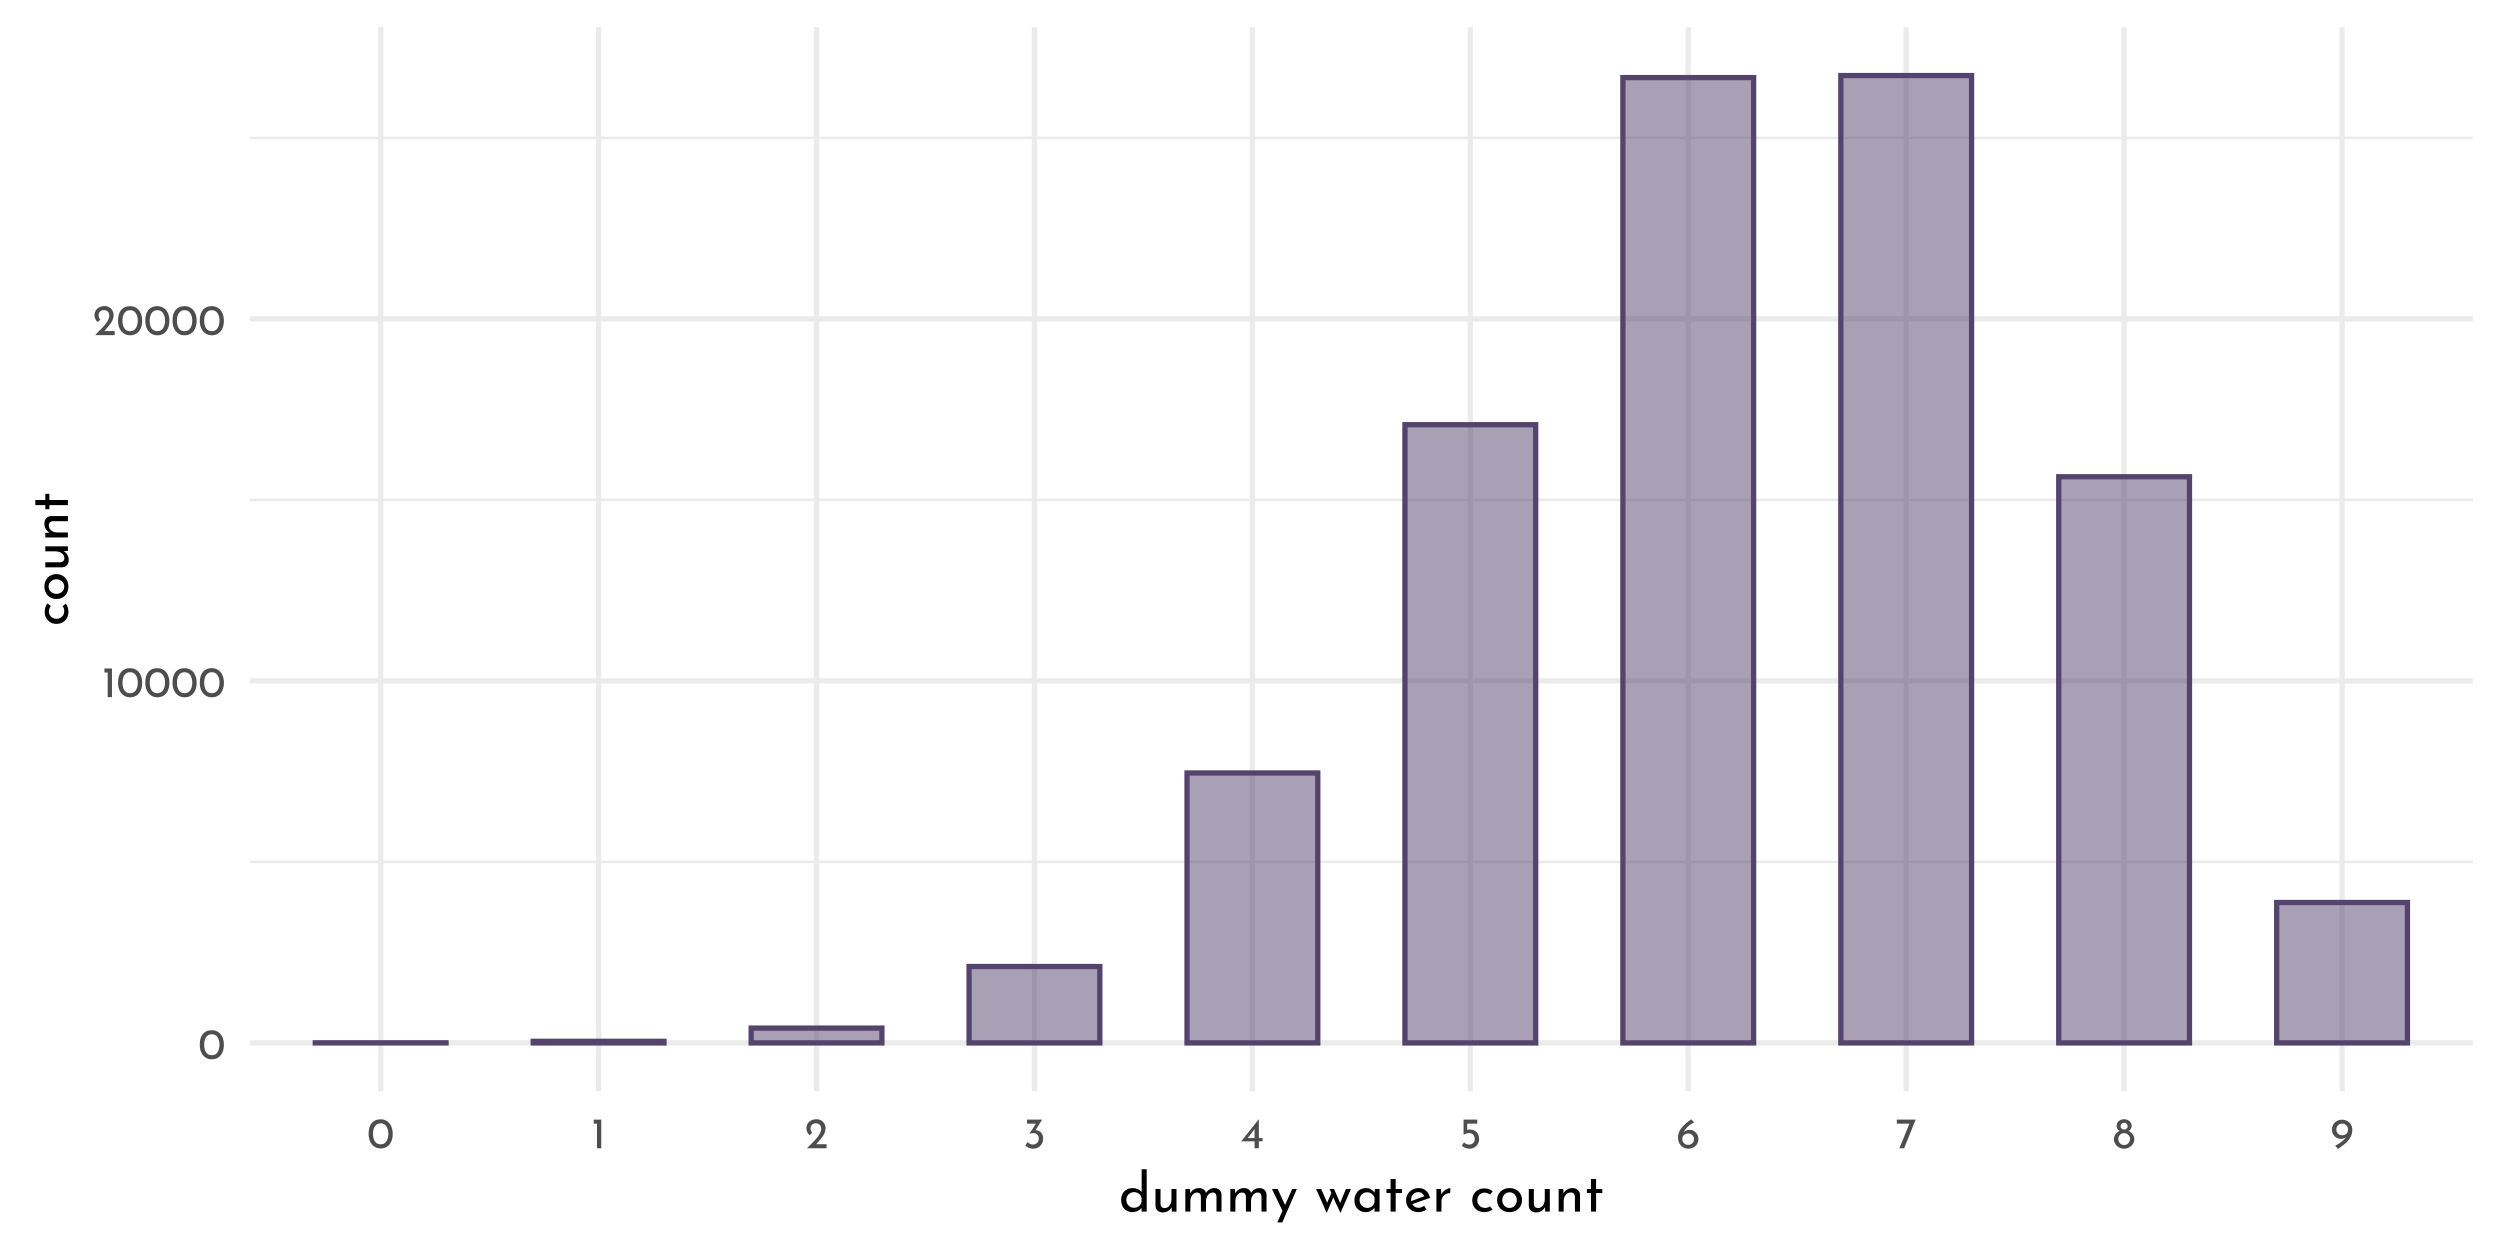
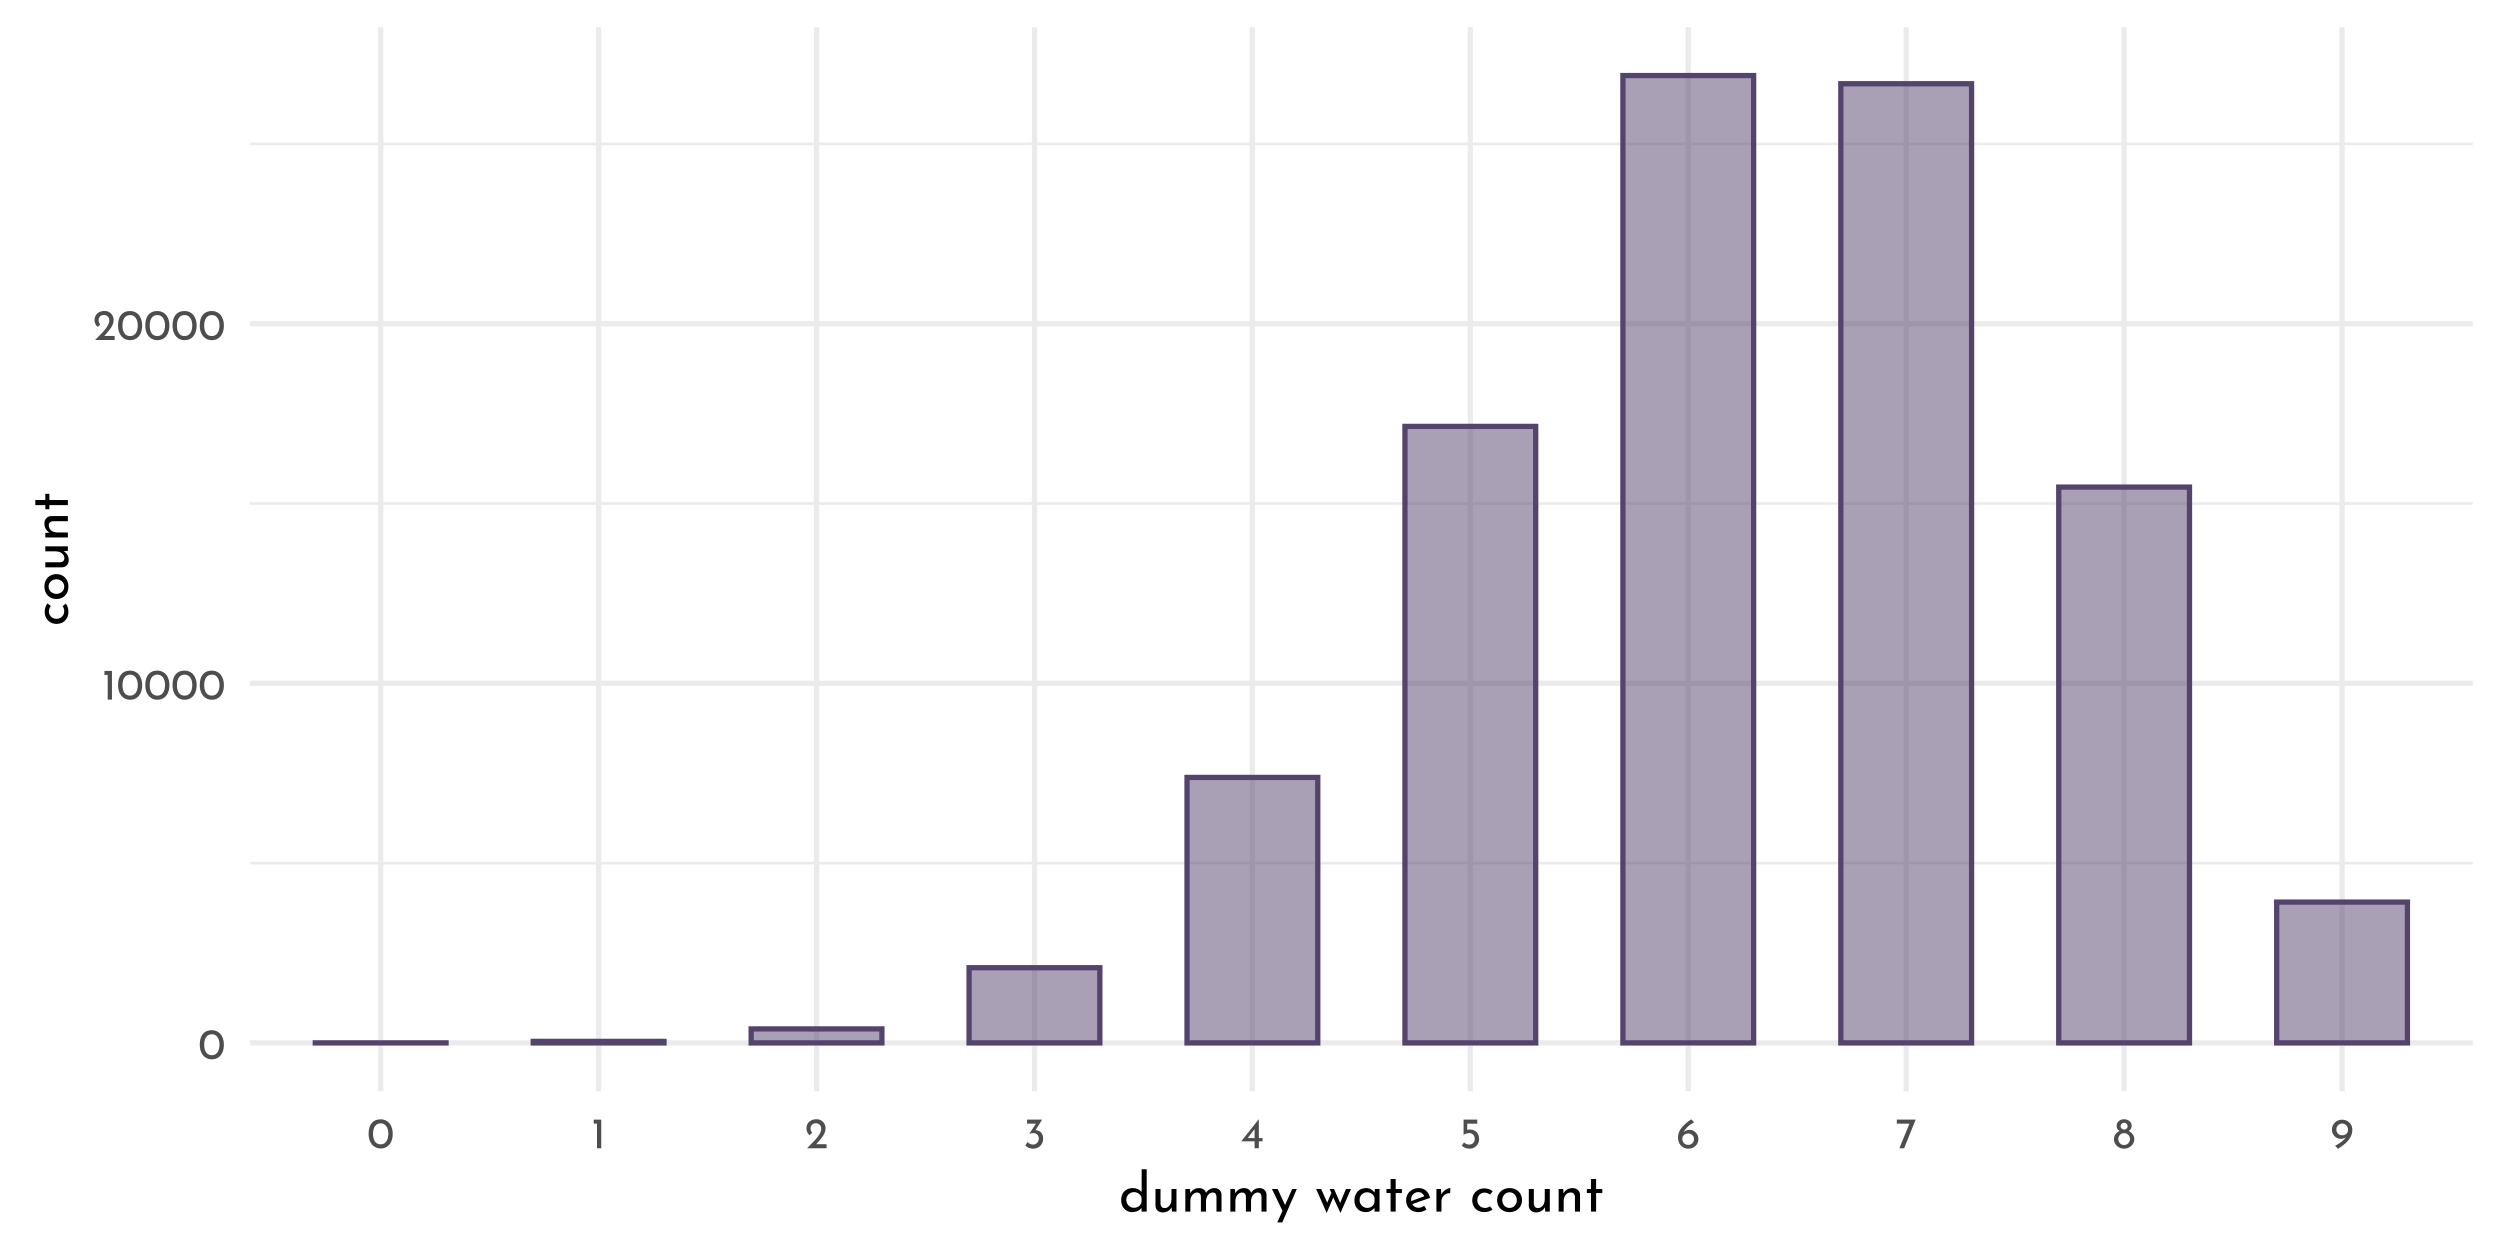
<svg xmlns="http://www.w3.org/2000/svg" xmlns:xlink="http://www.w3.org/1999/xlink" width="504pt" height="252pt" viewBox="0 0 504 252" version="1.1">
  <defs>
    <g>
      <symbol overflow="visible" id="glyph0-0">
        <path style="stroke:none;" d="" />
      </symbol>
      <symbol overflow="visible" id="glyph0-1">
        <path style="stroke:none;" d="M 2.75 0.031 C 2.27 0.031 1.848 -0.086 1.484 -0.328 C 1.117 -0.566 0.832 -0.906 0.625 -1.344 C 0.414 -1.789 0.312 -2.316 0.312 -2.922 C 0.312 -3.879 0.523 -4.609 0.953 -5.109 C 1.391 -5.609 1.988 -5.852 2.75 -5.844 C 3.219 -5.844 3.633 -5.723 4 -5.484 C 4.375 -5.254 4.66 -4.914 4.859 -4.469 C 5.066 -4.031 5.172 -3.516 5.172 -2.922 C 5.172 -2.305 5.066 -1.773 4.859 -1.328 C 4.66 -0.891 4.375 -0.551 4 -0.312 C 3.633 -0.082 3.219 0.031 2.75 0.031 Z M 2.734 -0.797 C 3.234 -0.797 3.613 -0.988 3.875 -1.375 C 4.145 -1.758 4.285 -2.281 4.297 -2.938 C 4.285 -3.57 4.145 -4.078 3.875 -4.453 C 3.613 -4.836 3.234 -5.031 2.734 -5.031 C 2.242 -5.031 1.863 -4.836 1.594 -4.453 C 1.332 -4.078 1.203 -3.566 1.203 -2.922 C 1.203 -2.266 1.332 -1.742 1.594 -1.359 C 1.863 -0.984 2.242 -0.797 2.734 -0.797 Z M 2.734 -0.797 " />
      </symbol>
      <symbol overflow="visible" id="glyph0-2">
        <path style="stroke:none;" d="M 1.984 -5.781 L 1.984 0 L 1.125 0 L 1.125 -4.969 L 0.469 -4.969 L 0.469 -5.781 Z M 1.984 -5.781 " />
      </symbol>
      <symbol overflow="visible" id="glyph0-3">
        <path style="stroke:none;" d="M 4.422 -0.828 L 4.422 0 L 0.469 0 L 0.766 -0.297 C 1.359 -0.891 1.82 -1.367 2.156 -1.734 C 2.5 -2.109 2.781 -2.484 3 -2.859 C 3.227 -3.242 3.344 -3.602 3.344 -3.938 C 3.344 -4.301 3.234 -4.578 3.016 -4.766 C 2.805 -4.953 2.551 -5.047 2.25 -5.047 C 2.008 -5.047 1.805 -4.992 1.641 -4.891 C 1.484 -4.785 1.367 -4.656 1.297 -4.5 C 1.223 -4.352 1.188 -4.207 1.188 -4.062 C 1.188 -3.688 1.301 -3.375 1.531 -3.125 L 1.016 -2.656 C 0.816 -2.77 0.656 -2.969 0.531 -3.25 C 0.414 -3.531 0.359 -3.789 0.359 -4.031 C 0.359 -4.352 0.438 -4.656 0.594 -4.938 C 0.758 -5.219 0.992 -5.441 1.297 -5.609 C 1.609 -5.773 1.973 -5.859 2.391 -5.859 C 2.742 -5.859 3.062 -5.773 3.344 -5.609 C 3.625 -5.441 3.836 -5.219 3.984 -4.938 C 4.141 -4.656 4.219 -4.348 4.219 -4.016 C 4.219 -3.68 4.141 -3.344 3.984 -3 C 3.828 -2.664 3.629 -2.352 3.391 -2.062 C 3.16 -1.77 2.852 -1.406 2.469 -0.969 L 2.344 -0.828 Z M 4.422 -0.828 " />
      </symbol>
      <symbol overflow="visible" id="glyph0-4">
        <path style="stroke:none;" d="M 2.516 -3.656 C 2.961 -3.633 3.328 -3.484 3.609 -3.203 C 3.898 -2.922 4.047 -2.492 4.047 -1.922 C 4.047 -1.523 3.953 -1.176 3.766 -0.875 C 3.586 -0.57 3.344 -0.336 3.031 -0.172 C 2.719 -0.004 2.375 0.078 2 0.078 C 1.719 0.078 1.438 0.02 1.156 -0.094 C 0.875 -0.219 0.645 -0.375 0.469 -0.562 L 0.906 -1.266 C 1.02 -1.129 1.176 -1.008 1.375 -0.906 C 1.57 -0.801 1.773 -0.75 1.984 -0.75 C 2.316 -0.75 2.598 -0.859 2.828 -1.078 C 3.055 -1.305 3.172 -1.609 3.172 -1.984 C 3.172 -2.305 3.07 -2.566 2.875 -2.766 C 2.676 -2.961 2.406 -3.062 2.062 -3.062 C 1.812 -3.062 1.562 -3.016 1.312 -2.922 L 1.297 -2.969 L 2.594 -4.969 L 0.812 -4.969 L 0.812 -5.781 L 3.844 -5.781 Z M 2.516 -3.656 " />
      </symbol>
      <symbol overflow="visible" id="glyph0-5">
        <path style="stroke:none;" d="M 4.406 -2.062 L 4.406 -1.406 L 3.656 -1.406 L 3.656 0 L 2.797 0 L 2.797 -1.406 L 0.109 -1.406 L 3.641 -5.859 L 3.656 -5.859 L 3.656 -2.062 Z M 2.797 -2.062 L 2.797 -3.859 L 1.406 -2.062 Z M 2.797 -2.062 " />
      </symbol>
      <symbol overflow="visible" id="glyph0-6">
        <path style="stroke:none;" d="M 2.266 -3.781 C 2.641 -3.781 2.961 -3.691 3.234 -3.516 C 3.516 -3.348 3.723 -3.125 3.859 -2.844 C 4.004 -2.562 4.078 -2.242 4.078 -1.891 C 4.078 -1.523 3.992 -1.191 3.828 -0.891 C 3.66 -0.598 3.43 -0.363 3.141 -0.188 C 2.848 -0.008 2.52 0.078 2.156 0.078 C 1.852 0.078 1.555 0.02 1.266 -0.094 C 0.984 -0.207 0.754 -0.352 0.578 -0.531 L 1.031 -1.203 C 1.145 -1.066 1.297 -0.957 1.484 -0.875 C 1.68 -0.789 1.879 -0.75 2.078 -0.75 C 2.398 -0.75 2.664 -0.852 2.875 -1.062 C 3.082 -1.27 3.188 -1.535 3.188 -1.859 C 3.188 -2.223 3.086 -2.516 2.891 -2.734 C 2.703 -2.953 2.426 -3.062 2.062 -3.062 C 1.863 -3.062 1.676 -3.031 1.5 -2.969 C 1.32 -2.914 1.133 -2.836 0.938 -2.734 L 0.938 -5.781 L 3.703 -5.781 L 3.703 -4.969 L 1.672 -4.969 L 1.672 -3.719 C 1.859 -3.758 2.055 -3.781 2.266 -3.781 Z M 2.266 -3.781 " />
      </symbol>
      <symbol overflow="visible" id="glyph0-7">
        <path style="stroke:none;" d="M 2.688 -3.719 C 2.988 -3.719 3.27 -3.633 3.531 -3.469 C 3.801 -3.312 4.02 -3.094 4.188 -2.812 C 4.352 -2.531 4.438 -2.211 4.438 -1.859 C 4.438 -1.484 4.344 -1.145 4.156 -0.844 C 3.969 -0.551 3.719 -0.32 3.406 -0.156 C 3.094 0 2.758 0.078 2.406 0.078 C 2.02 0.078 1.664 -0.016 1.344 -0.203 C 1.031 -0.398 0.781 -0.672 0.594 -1.016 C 0.414 -1.359 0.328 -1.758 0.328 -2.219 C 0.328 -2.914 0.578 -3.566 1.078 -4.172 C 1.578 -4.773 2.219 -5.332 3 -5.844 L 3.578 -5.219 C 3.047 -4.957 2.602 -4.656 2.25 -4.312 C 1.906 -3.969 1.648 -3.613 1.484 -3.25 C 1.785 -3.562 2.188 -3.719 2.688 -3.719 Z M 2.375 -0.688 C 2.707 -0.688 2.984 -0.797 3.203 -1.016 C 3.43 -1.234 3.547 -1.516 3.547 -1.859 C 3.547 -2.191 3.43 -2.461 3.203 -2.672 C 2.984 -2.879 2.707 -2.984 2.375 -2.984 C 2.164 -2.984 1.969 -2.938 1.781 -2.844 C 1.602 -2.758 1.461 -2.641 1.359 -2.484 C 1.254 -2.328 1.203 -2.16 1.203 -1.984 L 1.203 -1.828 C 1.203 -1.617 1.254 -1.426 1.359 -1.25 C 1.461 -1.082 1.602 -0.945 1.781 -0.844 C 1.969 -0.738 2.164 -0.688 2.375 -0.688 Z M 2.375 -0.688 " />
      </symbol>
      <symbol overflow="visible" id="glyph0-8">
        <path style="stroke:none;" d="M 4.062 -5.781 L 1.734 0 L 0.781 0 L 2.812 -4.969 L 0.266 -4.969 L 0.266 -5.781 Z M 4.062 -5.781 " />
      </symbol>
      <symbol overflow="visible" id="glyph0-9">
        <path style="stroke:none;" d="M 0.25 -1.828 C 0.25 -2.234 0.359 -2.578 0.578 -2.859 C 0.805 -3.148 1.07 -3.359 1.375 -3.484 C 1.188 -3.609 1.039 -3.754 0.938 -3.922 C 0.832 -4.086 0.781 -4.289 0.781 -4.531 C 0.781 -4.781 0.844 -5.004 0.969 -5.203 C 1.102 -5.41 1.285 -5.57 1.516 -5.688 C 1.742 -5.801 2.004 -5.859 2.297 -5.859 C 2.578 -5.859 2.832 -5.801 3.062 -5.688 C 3.301 -5.57 3.488 -5.414 3.625 -5.219 C 3.758 -5.02 3.828 -4.801 3.828 -4.562 C 3.828 -4.312 3.773 -4.102 3.672 -3.938 C 3.566 -3.77 3.41 -3.617 3.203 -3.484 C 3.523 -3.348 3.797 -3.133 4.016 -2.844 C 4.242 -2.562 4.359 -2.223 4.359 -1.828 C 4.359 -1.492 4.266 -1.18 4.078 -0.891 C 3.898 -0.598 3.648 -0.363 3.328 -0.188 C 3.016 -0.008 2.664 0.078 2.281 0.078 C 1.906 0.078 1.562 -0.008 1.25 -0.188 C 0.938 -0.363 0.691 -0.598 0.516 -0.891 C 0.336 -1.18 0.25 -1.492 0.25 -1.828 Z M 1.594 -4.438 C 1.594 -4.25 1.664 -4.094 1.812 -3.969 C 1.957 -3.844 2.125 -3.781 2.312 -3.781 C 2.5 -3.781 2.66 -3.844 2.797 -3.969 C 2.941 -4.094 3.016 -4.25 3.016 -4.438 C 3.016 -4.633 2.945 -4.801 2.812 -4.938 C 2.676 -5.07 2.508 -5.141 2.312 -5.141 C 2.113 -5.141 1.941 -5.07 1.797 -4.938 C 1.66 -4.801 1.594 -4.633 1.594 -4.438 Z M 1.125 -1.859 C 1.125 -1.648 1.176 -1.453 1.281 -1.266 C 1.383 -1.078 1.523 -0.926 1.703 -0.812 C 1.879 -0.707 2.07 -0.656 2.281 -0.656 C 2.5 -0.656 2.703 -0.707 2.891 -0.812 C 3.078 -0.926 3.223 -1.078 3.328 -1.266 C 3.441 -1.453 3.5 -1.648 3.5 -1.859 C 3.5 -2.078 3.445 -2.273 3.344 -2.453 C 3.238 -2.641 3.094 -2.785 2.906 -2.891 C 2.719 -3.004 2.52 -3.062 2.312 -3.062 C 2.094 -3.062 1.891 -3.008 1.703 -2.906 C 1.523 -2.801 1.383 -2.656 1.281 -2.469 C 1.176 -2.281 1.125 -2.078 1.125 -1.859 Z M 1.125 -1.859 " />
      </symbol>
      <symbol overflow="visible" id="glyph0-10">
        <path style="stroke:none;" d="M 2.359 -5.766 C 2.742 -5.766 3.094 -5.676 3.406 -5.5 C 3.727 -5.332 3.977 -5.094 4.156 -4.781 C 4.344 -4.469 4.438 -4.117 4.438 -3.734 C 4.438 -3.16 4.297 -2.641 4.016 -2.172 C 3.742 -1.711 3.41 -1.312 3.016 -0.969 C 2.617 -0.625 2.129 -0.266 1.547 0.109 L 0.969 -0.516 C 1.477 -0.773 1.922 -1.051 2.297 -1.344 C 2.68 -1.645 2.969 -1.941 3.156 -2.234 C 2.883 -2.016 2.523 -1.906 2.078 -1.906 C 1.773 -1.906 1.488 -1.984 1.219 -2.141 C 0.957 -2.305 0.742 -2.523 0.578 -2.797 C 0.41 -3.078 0.328 -3.391 0.328 -3.734 C 0.328 -4.141 0.422 -4.492 0.609 -4.797 C 0.797 -5.109 1.047 -5.348 1.359 -5.516 C 1.672 -5.68 2.004 -5.766 2.359 -5.766 Z M 1.219 -3.797 C 1.219 -3.441 1.328 -3.156 1.547 -2.938 C 1.773 -2.727 2.055 -2.625 2.391 -2.625 C 2.734 -2.625 3.016 -2.723 3.234 -2.922 C 3.453 -3.129 3.562 -3.383 3.562 -3.688 L 3.562 -3.859 C 3.551 -4.172 3.43 -4.438 3.203 -4.656 C 2.984 -4.875 2.711 -4.984 2.391 -4.984 C 2.055 -4.984 1.773 -4.867 1.547 -4.641 C 1.328 -4.422 1.219 -4.141 1.219 -3.797 Z M 1.219 -3.797 " />
      </symbol>
      <symbol overflow="visible" id="glyph1-0">
        <path style="stroke:none;" d="" />
      </symbol>
      <symbol overflow="visible" id="glyph1-1">
        <path style="stroke:none;" d="M 5.641 -8.531 L 5.641 0 L 4.609 0 L 4.609 -0.719 C 4.391 -0.457 4.117 -0.254 3.797 -0.109 C 3.484 0.035 3.133 0.109 2.75 0.109 C 2.32 0.109 1.938 0.008 1.594 -0.188 C 1.25 -0.395 0.977 -0.68 0.781 -1.047 C 0.594 -1.422 0.5 -1.852 0.5 -2.344 C 0.5 -2.832 0.598 -3.258 0.797 -3.625 C 1.004 -3.988 1.285 -4.266 1.641 -4.453 C 2.004 -4.641 2.414 -4.734 2.875 -4.734 C 3.219 -4.734 3.547 -4.66 3.859 -4.516 C 4.18 -4.379 4.438 -4.188 4.625 -3.938 L 4.625 -8.531 Z M 3.062 -0.766 C 3.457 -0.766 3.789 -0.867 4.062 -1.078 C 4.344 -1.297 4.523 -1.586 4.609 -1.953 L 4.609 -2.812 C 4.523 -3.133 4.336 -3.398 4.047 -3.609 C 3.766 -3.816 3.438 -3.922 3.062 -3.922 C 2.789 -3.922 2.535 -3.852 2.297 -3.719 C 2.066 -3.582 1.879 -3.395 1.734 -3.156 C 1.598 -2.926 1.531 -2.66 1.531 -2.359 C 1.531 -2.055 1.598 -1.785 1.734 -1.547 C 1.879 -1.305 2.066 -1.113 2.297 -0.969 C 2.535 -0.832 2.789 -0.766 3.062 -0.766 Z M 3.062 -0.766 " />
      </symbol>
      <symbol overflow="visible" id="glyph1-2">
        <path style="stroke:none;" d="M 5.125 -4.547 L 5.125 0 L 4.203 0 L 4.141 -0.875 C 3.984 -0.562 3.742 -0.305 3.422 -0.109 C 3.098 0.078 2.738 0.172 2.344 0.172 C 1.926 0.172 1.582 0.047 1.312 -0.203 C 1.039 -0.453 0.898 -0.781 0.891 -1.188 L 0.891 -4.547 L 1.906 -4.547 L 1.906 -1.547 C 1.926 -1.297 2.004 -1.094 2.141 -0.938 C 2.273 -0.789 2.477 -0.711 2.75 -0.703 C 3 -0.703 3.223 -0.773 3.422 -0.922 C 3.629 -1.078 3.797 -1.285 3.922 -1.547 C 4.047 -1.816 4.109 -2.113 4.109 -2.438 L 4.109 -4.547 Z M 5.125 -4.547 " />
      </symbol>
      <symbol overflow="visible" id="glyph1-3">
        <path style="stroke:none;" d="M 6.734 -4.734 C 7.172 -4.734 7.52 -4.609 7.781 -4.359 C 8.039 -4.117 8.176 -3.789 8.188 -3.375 L 8.188 0 L 7.172 0 L 7.172 -3 C 7.148 -3.539 6.91 -3.82 6.453 -3.844 C 6.18 -3.844 5.941 -3.766 5.734 -3.609 C 5.523 -3.453 5.363 -3.242 5.25 -2.984 C 5.133 -2.734 5.07 -2.461 5.062 -2.172 L 5.062 0 L 4.031 0 L 4.031 -3 C 4.008 -3.539 3.758 -3.82 3.281 -3.844 C 3.02 -3.844 2.785 -3.766 2.578 -3.609 C 2.367 -3.453 2.203 -3.242 2.078 -2.984 C 1.961 -2.723 1.906 -2.445 1.906 -2.156 L 1.906 0 L 0.891 0 L 0.891 -4.547 L 1.812 -4.547 L 1.891 -3.703 C 2.066 -4.023 2.305 -4.273 2.609 -4.453 C 2.91 -4.641 3.258 -4.734 3.656 -4.734 C 4.02 -4.734 4.328 -4.645 4.578 -4.469 C 4.828 -4.301 4.988 -4.066 5.062 -3.766 C 5.25 -4.066 5.488 -4.301 5.781 -4.469 C 6.07 -4.645 6.391 -4.734 6.734 -4.734 Z M 6.734 -4.734 " />
      </symbol>
      <symbol overflow="visible" id="glyph1-4">
        <path style="stroke:none;" d="M 5.219 -4.547 L 2.281 2.188 L 1.281 2.188 L 2.328 -0.156 L 0.203 -4.547 L 1.359 -4.547 L 2.844 -1.312 L 4.281 -4.547 Z M 5.219 -4.547 " />
      </symbol>
      <symbol overflow="visible" id="glyph1-5">
        <path style="stroke:none;" d="" />
      </symbol>
      <symbol overflow="visible" id="glyph1-6">
        <path style="stroke:none;" d="M 7.219 -4.547 L 5.109 0.281 L 3.656 -2.844 L 2.328 0.281 L 0.203 -4.547 L 1.219 -4.547 L 2.438 -1.797 L 3.281 -3.766 L 2.922 -4.547 L 3.812 -4.547 L 5.047 -1.734 L 6.203 -4.547 Z M 7.219 -4.547 " />
      </symbol>
      <symbol overflow="visible" id="glyph1-7">
        <path style="stroke:none;" d="M 5.562 -4.547 L 5.562 0 L 4.547 0 L 4.547 -0.75 C 4.379 -0.531 4.141 -0.332 3.828 -0.156 C 3.523 0.02 3.18 0.109 2.797 0.109 C 2.359 0.109 1.961 0.016 1.609 -0.172 C 1.266 -0.359 0.992 -0.629 0.797 -0.984 C 0.598 -1.348 0.5 -1.781 0.5 -2.281 C 0.5 -2.781 0.602 -3.211 0.812 -3.578 C 1.02 -3.953 1.301 -4.238 1.656 -4.438 C 2.008 -4.633 2.406 -4.734 2.844 -4.734 C 3.227 -4.734 3.562 -4.648 3.844 -4.484 C 4.133 -4.316 4.367 -4.098 4.547 -3.828 L 4.625 -4.547 Z M 3.062 -0.734 C 3.438 -0.734 3.758 -0.836 4.031 -1.047 C 4.301 -1.254 4.473 -1.539 4.547 -1.906 L 4.547 -2.812 C 4.453 -3.125 4.266 -3.379 3.984 -3.578 C 3.711 -3.785 3.395 -3.891 3.031 -3.891 C 2.758 -3.891 2.508 -3.82 2.281 -3.688 C 2.051 -3.562 1.867 -3.379 1.734 -3.141 C 1.598 -2.898 1.531 -2.629 1.531 -2.328 C 1.531 -2.035 1.598 -1.77 1.734 -1.531 C 1.879 -1.289 2.066 -1.098 2.297 -0.953 C 2.535 -0.805 2.789 -0.734 3.062 -0.734 Z M 3.062 -0.734 " />
      </symbol>
      <symbol overflow="visible" id="glyph1-8">
        <path style="stroke:none;" d="M 2.359 -6.562 L 2.359 -4.547 L 3.609 -4.547 L 3.609 -3.734 L 2.359 -3.734 L 2.359 0 L 1.328 0 L 1.328 -3.734 L 0.5 -3.734 L 0.5 -4.547 L 1.328 -4.547 L 1.328 -6.562 Z M 2.359 -6.562 " />
      </symbol>
      <symbol overflow="visible" id="glyph1-9">
        <path style="stroke:none;" d="M 3.031 -0.766 C 3.406 -0.766 3.773 -0.898 4.141 -1.172 L 4.609 -0.406 C 4.367 -0.25 4.109 -0.125 3.828 -0.031 C 3.547 0.062 3.27 0.109 3 0.109 C 2.5 0.109 2.055 0.004 1.672 -0.203 C 1.297 -0.41 1.004 -0.695 0.797 -1.062 C 0.598 -1.426 0.5 -1.844 0.5 -2.312 C 0.5 -2.758 0.609 -3.164 0.828 -3.531 C 1.055 -3.906 1.363 -4.195 1.75 -4.406 C 2.133 -4.625 2.562 -4.734 3.031 -4.734 C 3.625 -4.734 4.117 -4.562 4.516 -4.219 C 4.91 -3.875 5.18 -3.391 5.328 -2.766 L 1.734 -1.5 C 1.859 -1.27 2.031 -1.086 2.25 -0.953 C 2.477 -0.828 2.738 -0.766 3.031 -0.766 Z M 2.953 -3.922 C 2.535 -3.922 2.188 -3.773 1.906 -3.484 C 1.633 -3.191 1.5 -2.816 1.5 -2.359 C 1.5 -2.254 1.504 -2.172 1.516 -2.109 L 4.172 -3.094 C 4.055 -3.344 3.898 -3.539 3.703 -3.688 C 3.504 -3.844 3.254 -3.922 2.953 -3.922 Z M 2.953 -3.922 " />
      </symbol>
      <symbol overflow="visible" id="glyph1-10">
        <path style="stroke:none;" d="M 1.875 -3.469 C 2 -3.719 2.164 -3.938 2.375 -4.125 C 2.594 -4.32 2.82 -4.473 3.062 -4.578 C 3.312 -4.68 3.523 -4.734 3.703 -4.734 L 3.656 -3.719 C 3.332 -3.727 3.035 -3.66 2.766 -3.516 C 2.492 -3.367 2.281 -3.164 2.125 -2.906 C 1.977 -2.645 1.906 -2.367 1.906 -2.078 L 1.906 0 L 0.891 0 L 0.891 -4.547 L 1.797 -4.547 Z M 1.875 -3.469 " />
      </symbol>
      <symbol overflow="visible" id="glyph1-11">
        <path style="stroke:none;" d="M 4.594 -0.422 C 4.383 -0.254 4.141 -0.125 3.859 -0.031 C 3.578 0.062 3.285 0.109 2.984 0.109 C 2.492 0.109 2.062 0.008 1.688 -0.188 C 1.312 -0.383 1.02 -0.664 0.812 -1.031 C 0.602 -1.395 0.5 -1.812 0.5 -2.281 C 0.5 -2.75 0.609 -3.164 0.828 -3.531 C 1.047 -3.895 1.336 -4.176 1.703 -4.375 C 2.066 -4.57 2.461 -4.672 2.891 -4.672 C 3.586 -4.672 4.164 -4.484 4.625 -4.109 L 4.109 -3.438 C 3.961 -3.539 3.789 -3.629 3.594 -3.703 C 3.406 -3.785 3.203 -3.828 2.984 -3.828 C 2.711 -3.828 2.461 -3.758 2.234 -3.625 C 2.016 -3.488 1.836 -3.301 1.703 -3.062 C 1.578 -2.832 1.516 -2.57 1.516 -2.281 C 1.516 -2 1.582 -1.738 1.719 -1.5 C 1.852 -1.27 2.035 -1.082 2.266 -0.938 C 2.504 -0.801 2.773 -0.734 3.078 -0.734 C 3.453 -0.734 3.781 -0.844 4.062 -1.062 Z M 4.594 -0.422 " />
      </symbol>
      <symbol overflow="visible" id="glyph1-12">
        <path style="stroke:none;" d="M 0.5 -2.328 C 0.5 -2.766 0.602 -3.172 0.812 -3.547 C 1.031 -3.922 1.332 -4.211 1.719 -4.422 C 2.102 -4.629 2.539 -4.734 3.031 -4.734 C 3.508 -4.734 3.938 -4.629 4.312 -4.422 C 4.695 -4.211 4.992 -3.922 5.203 -3.547 C 5.41 -3.18 5.516 -2.773 5.516 -2.328 C 5.516 -1.867 5.41 -1.453 5.203 -1.078 C 4.992 -0.711 4.695 -0.422 4.312 -0.203 C 3.926 0.004 3.488 0.109 3 0.109 C 2.52 0.109 2.086 0.008 1.703 -0.188 C 1.328 -0.395 1.031 -0.68 0.812 -1.047 C 0.602 -1.41 0.5 -1.836 0.5 -2.328 Z M 1.531 -2.312 C 1.531 -2.02 1.594 -1.754 1.719 -1.516 C 1.844 -1.273 2.016 -1.082 2.234 -0.938 C 2.461 -0.801 2.711 -0.734 2.984 -0.734 C 3.41 -0.734 3.766 -0.883 4.047 -1.188 C 4.328 -1.488 4.469 -1.863 4.469 -2.312 C 4.469 -2.758 4.328 -3.133 4.047 -3.438 C 3.766 -3.738 3.41 -3.891 2.984 -3.891 C 2.711 -3.891 2.461 -3.816 2.234 -3.672 C 2.016 -3.535 1.844 -3.344 1.719 -3.094 C 1.594 -2.852 1.531 -2.594 1.531 -2.312 Z M 1.531 -2.312 " />
      </symbol>
      <symbol overflow="visible" id="glyph1-13">
        <path style="stroke:none;" d="M 3.719 -4.734 C 4.145 -4.734 4.492 -4.602 4.766 -4.344 C 5.047 -4.094 5.191 -3.766 5.203 -3.359 L 5.203 0 L 4.172 0 L 4.172 -3.016 C 4.148 -3.273 4.07 -3.477 3.938 -3.625 C 3.801 -3.77 3.594 -3.844 3.312 -3.844 C 2.906 -3.844 2.566 -3.68 2.297 -3.359 C 2.035 -3.035 1.906 -2.629 1.906 -2.141 L 1.906 0 L 0.891 0 L 0.891 -4.547 L 1.812 -4.547 L 1.875 -3.672 C 2.039 -4.004 2.285 -4.266 2.609 -4.453 C 2.93 -4.641 3.301 -4.734 3.719 -4.734 Z M 3.719 -4.734 " />
      </symbol>
      <symbol overflow="visible" id="glyph2-0">
        <path style="stroke:none;" d="" />
      </symbol>
      <symbol overflow="visible" id="glyph2-1">
        <path style="stroke:none;" d="M -0.422 -4.594 C -0.254 -4.383 -0.125 -4.141 -0.031 -3.859 C 0.062 -3.578 0.109 -3.285 0.109 -2.984 C 0.109 -2.492 0.008 -2.062 -0.188 -1.688 C -0.383 -1.312 -0.664 -1.02 -1.031 -0.812 C -1.395 -0.602 -1.812 -0.5 -2.281 -0.5 C -2.75 -0.5 -3.164 -0.609 -3.531 -0.828 C -3.895 -1.047 -4.176 -1.336 -4.375 -1.703 C -4.57 -2.066 -4.672 -2.461 -4.672 -2.891 C -4.672 -3.586 -4.484 -4.164 -4.109 -4.625 L -3.438 -4.109 C -3.539 -3.961 -3.629 -3.789 -3.703 -3.594 C -3.785 -3.406 -3.828 -3.203 -3.828 -2.984 C -3.828 -2.711 -3.758 -2.461 -3.625 -2.234 C -3.488 -2.016 -3.301 -1.836 -3.062 -1.703 C -2.832 -1.578 -2.57 -1.516 -2.281 -1.516 C -2 -1.516 -1.738 -1.582 -1.5 -1.719 C -1.27 -1.852 -1.082 -2.035 -0.938 -2.266 C -0.801 -2.504 -0.734 -2.773 -0.734 -3.078 C -0.734 -3.453 -0.844 -3.781 -1.062 -4.062 Z M -0.422 -4.594 " />
      </symbol>
      <symbol overflow="visible" id="glyph2-2">
        <path style="stroke:none;" d="M -2.328 -0.5 C -2.766 -0.5 -3.172 -0.602 -3.547 -0.812 C -3.922 -1.031 -4.211 -1.332 -4.422 -1.719 C -4.629 -2.102 -4.734 -2.539 -4.734 -3.031 C -4.734 -3.508 -4.629 -3.938 -4.422 -4.312 C -4.211 -4.695 -3.922 -4.992 -3.547 -5.203 C -3.18 -5.41 -2.773 -5.516 -2.328 -5.516 C -1.867 -5.516 -1.453 -5.41 -1.078 -5.203 C -0.711 -4.992 -0.422 -4.695 -0.203 -4.312 C 0.004 -3.926 0.109 -3.488 0.109 -3 C 0.109 -2.52 0.008 -2.086 -0.188 -1.703 C -0.395 -1.328 -0.68 -1.031 -1.047 -0.812 C -1.41 -0.602 -1.836 -0.5 -2.328 -0.5 Z M -2.312 -1.531 C -2.02 -1.531 -1.754 -1.594 -1.516 -1.719 C -1.273 -1.844 -1.082 -2.016 -0.938 -2.234 C -0.801 -2.461 -0.734 -2.711 -0.734 -2.984 C -0.734 -3.41 -0.883 -3.766 -1.188 -4.047 C -1.488 -4.328 -1.863 -4.469 -2.312 -4.469 C -2.758 -4.469 -3.133 -4.328 -3.438 -4.047 C -3.738 -3.766 -3.891 -3.41 -3.891 -2.984 C -3.891 -2.711 -3.816 -2.461 -3.672 -2.234 C -3.535 -2.016 -3.344 -1.844 -3.094 -1.719 C -2.852 -1.594 -2.594 -1.531 -2.312 -1.531 Z M -2.312 -1.531 " />
      </symbol>
      <symbol overflow="visible" id="glyph2-3">
        <path style="stroke:none;" d="M -4.547 -5.125 L 0 -5.125 L 0 -4.203 L -0.875 -4.141 C -0.562 -3.984 -0.305 -3.742 -0.109 -3.422 C 0.078 -3.098 0.172 -2.738 0.172 -2.344 C 0.172 -1.926 0.047 -1.582 -0.203 -1.312 C -0.453 -1.039 -0.781 -0.898 -1.188 -0.891 L -4.547 -0.891 L -4.547 -1.906 L -1.547 -1.906 C -1.297 -1.926 -1.094 -2.004 -0.938 -2.141 C -0.789 -2.273 -0.711 -2.477 -0.703 -2.75 C -0.703 -3 -0.773 -3.223 -0.922 -3.422 C -1.078 -3.629 -1.285 -3.797 -1.547 -3.922 C -1.816 -4.047 -2.113 -4.109 -2.438 -4.109 L -4.547 -4.109 Z M -4.547 -5.125 " />
      </symbol>
      <symbol overflow="visible" id="glyph2-4">
        <path style="stroke:none;" d="M -4.734 -3.719 C -4.734 -4.145 -4.602 -4.492 -4.344 -4.766 C -4.094 -5.047 -3.766 -5.191 -3.359 -5.203 L 0 -5.203 L 0 -4.172 L -3.016 -4.172 C -3.273 -4.148 -3.477 -4.07 -3.625 -3.938 C -3.77 -3.801 -3.844 -3.594 -3.844 -3.312 C -3.844 -2.906 -3.68 -2.566 -3.359 -2.297 C -3.035 -2.035 -2.629 -1.906 -2.141 -1.906 L 0 -1.906 L 0 -0.891 L -4.547 -0.891 L -4.547 -1.812 L -3.672 -1.875 C -4.004 -2.039 -4.266 -2.285 -4.453 -2.609 C -4.641 -2.93 -4.734 -3.301 -4.734 -3.719 Z M -4.734 -3.719 " />
      </symbol>
      <symbol overflow="visible" id="glyph2-5">
        <path style="stroke:none;" d="M -6.562 -2.359 L -4.547 -2.359 L -4.547 -3.609 L -3.734 -3.609 L -3.734 -2.359 L 0 -2.359 L 0 -1.328 L -3.734 -1.328 L -3.734 -0.5 L -4.547 -0.5 L -4.547 -1.328 L -6.562 -1.328 Z M -6.562 -2.359 " />
      </symbol>
    </g>
    <clipPath id="clip1">
      <path d="M 50.383 173 L 498.52 173 L 498.52 175 L 50.383 175 Z M 50.383 173 " />
    </clipPath>
    <clipPath id="clip2">
-       <path d="M 50.383 100 L 498.52 100 L 498.52 102 L 50.383 102 Z M 50.383 100 " />
+       <path d="M 50.383 101 L 498.52 101 L 498.52 102 L 50.383 102 Z M 50.383 101 " />
    </clipPath>
    <clipPath id="clip3">
-       <path d="M 50.383 27 L 498.52 27 L 498.52 29 L 50.383 29 Z M 50.383 27 " />
+       <path d="M 50.383 28 L 498.52 28 L 498.52 30 L 50.383 30 Z M 50.383 28 " />
    </clipPath>
    <clipPath id="clip4">
      <path d="M 50.383 209 L 498.52 209 L 498.52 211 L 50.383 211 Z M 50.383 209 " />
    </clipPath>
    <clipPath id="clip5">
-       <path d="M 50.383 136 L 498.52 136 L 498.52 138 L 50.383 138 Z M 50.383 136 " />
+       <path d="M 50.383 137 L 498.52 137 L 498.52 139 L 50.383 139 Z M 50.383 137 " />
    </clipPath>
    <clipPath id="clip6">
-       <path d="M 50.383 63 L 498.52 63 L 498.52 65 L 50.383 65 Z M 50.383 63 " />
+       <path d="M 50.383 64 L 498.52 64 L 498.52 66 L 50.383 66 Z M 50.383 64 " />
    </clipPath>
    <clipPath id="clip7">
      <path d="M 76 5.48 L 78 5.48 L 78 220 L 76 220 Z M 76 5.48 " />
    </clipPath>
    <clipPath id="clip8">
      <path d="M 120 5.48 L 122 5.48 L 122 220 L 120 220 Z M 120 5.48 " />
    </clipPath>
    <clipPath id="clip9">
      <path d="M 164 5.48 L 166 5.48 L 166 220 L 164 220 Z M 164 5.48 " />
    </clipPath>
    <clipPath id="clip10">
      <path d="M 208 5.48 L 210 5.48 L 210 220 L 208 220 Z M 208 5.48 " />
    </clipPath>
    <clipPath id="clip11">
      <path d="M 251 5.48 L 254 5.48 L 254 220 L 251 220 Z M 251 5.48 " />
    </clipPath>
    <clipPath id="clip12">
      <path d="M 295 5.48 L 297 5.48 L 297 220 L 295 220 Z M 295 5.48 " />
    </clipPath>
    <clipPath id="clip13">
      <path d="M 339 5.48 L 341 5.48 L 341 220 L 339 220 Z M 339 5.48 " />
    </clipPath>
    <clipPath id="clip14">
      <path d="M 383 5.48 L 385 5.48 L 385 220 L 383 220 Z M 383 5.48 " />
    </clipPath>
    <clipPath id="clip15">
      <path d="M 427 5.48 L 429 5.48 L 429 220 L 427 220 Z M 427 5.48 " />
    </clipPath>
    <clipPath id="clip16">
      <path d="M 471 5.48 L 473 5.48 L 473 220 L 471 220 Z M 471 5.48 " />
    </clipPath>
  </defs>
  <g id="surface69">
    <rect x="0" y="0" width="504" height="252" style="fill:rgb(100%,100%,100%);fill-opacity:1;stroke:none;" />
    <g clip-path="url(#clip1)" clip-rule="nonzero">
-       <path style="fill:none;stroke-width:0.533;stroke-linecap:butt;stroke-linejoin:round;stroke:rgb(92.157%,92.157%,92.157%);stroke-opacity:1;stroke-miterlimit:10;" d="M 50.383 173.758 L 498.52 173.758 " />
+       <path style="fill:none;stroke-width:0.533;stroke-linecap:butt;stroke-linejoin:round;stroke:rgb(92.157%,92.157%,92.157%);stroke-opacity:1;stroke-miterlimit:10;" d="M 50.383 174.004 L 498.52 174.004 " />
    </g>
    <g clip-path="url(#clip2)" clip-rule="nonzero">
-       <path style="fill:none;stroke-width:0.533;stroke-linecap:butt;stroke-linejoin:round;stroke:rgb(92.157%,92.157%,92.157%);stroke-opacity:1;stroke-miterlimit:10;" d="M 50.383 100.773 L 498.52 100.773 " />
+       <path style="fill:none;stroke-width:0.533;stroke-linecap:butt;stroke-linejoin:round;stroke:rgb(92.157%,92.157%,92.157%);stroke-opacity:1;stroke-miterlimit:10;" d="M 50.383 101.512 L 498.52 101.512 " />
    </g>
    <g clip-path="url(#clip3)" clip-rule="nonzero">
-       <path style="fill:none;stroke-width:0.533;stroke-linecap:butt;stroke-linejoin:round;stroke:rgb(92.157%,92.157%,92.157%);stroke-opacity:1;stroke-miterlimit:10;" d="M 50.383 27.789 L 498.52 27.789 " />
+       <path style="fill:none;stroke-width:0.533;stroke-linecap:butt;stroke-linejoin:round;stroke:rgb(92.157%,92.157%,92.157%);stroke-opacity:1;stroke-miterlimit:10;" d="M 50.383 29.02 L 498.52 29.02 " />
    </g>
    <g clip-path="url(#clip4)" clip-rule="nonzero">
      <path style="fill:none;stroke-width:1.067;stroke-linecap:butt;stroke-linejoin:round;stroke:rgb(92.157%,92.157%,92.157%);stroke-opacity:1;stroke-miterlimit:10;" d="M 50.383 210.25 L 498.52 210.25 " />
    </g>
    <g clip-path="url(#clip5)" clip-rule="nonzero">
-       <path style="fill:none;stroke-width:1.067;stroke-linecap:butt;stroke-linejoin:round;stroke:rgb(92.157%,92.157%,92.157%);stroke-opacity:1;stroke-miterlimit:10;" d="M 50.383 137.266 L 498.52 137.266 " />
+       <path style="fill:none;stroke-width:1.067;stroke-linecap:butt;stroke-linejoin:round;stroke:rgb(92.157%,92.157%,92.157%);stroke-opacity:1;stroke-miterlimit:10;" d="M 50.383 137.758 L 498.52 137.758 " />
    </g>
    <g clip-path="url(#clip6)" clip-rule="nonzero">
-       <path style="fill:none;stroke-width:1.067;stroke-linecap:butt;stroke-linejoin:round;stroke:rgb(92.157%,92.157%,92.157%);stroke-opacity:1;stroke-miterlimit:10;" d="M 50.383 64.281 L 498.52 64.281 " />
+       <path style="fill:none;stroke-width:1.067;stroke-linecap:butt;stroke-linejoin:round;stroke:rgb(92.157%,92.157%,92.157%);stroke-opacity:1;stroke-miterlimit:10;" d="M 50.383 65.266 L 498.52 65.266 " />
    </g>
    <g clip-path="url(#clip7)" clip-rule="nonzero">
      <path style="fill:none;stroke-width:1.067;stroke-linecap:butt;stroke-linejoin:round;stroke:rgb(92.157%,92.157%,92.157%);stroke-opacity:1;stroke-miterlimit:10;" d="M 76.746 220 L 76.746 5.48 " />
    </g>
    <g clip-path="url(#clip8)" clip-rule="nonzero">
      <path style="fill:none;stroke-width:1.067;stroke-linecap:butt;stroke-linejoin:round;stroke:rgb(92.157%,92.157%,92.157%);stroke-opacity:1;stroke-miterlimit:10;" d="M 120.68 220 L 120.68 5.48 " />
    </g>
    <g clip-path="url(#clip9)" clip-rule="nonzero">
      <path style="fill:none;stroke-width:1.067;stroke-linecap:butt;stroke-linejoin:round;stroke:rgb(92.157%,92.157%,92.157%);stroke-opacity:1;stroke-miterlimit:10;" d="M 164.613 220 L 164.613 5.48 " />
    </g>
    <g clip-path="url(#clip10)" clip-rule="nonzero">
      <path style="fill:none;stroke-width:1.067;stroke-linecap:butt;stroke-linejoin:round;stroke:rgb(92.157%,92.157%,92.157%);stroke-opacity:1;stroke-miterlimit:10;" d="M 208.551 220 L 208.551 5.48 " />
    </g>
    <g clip-path="url(#clip11)" clip-rule="nonzero">
      <path style="fill:none;stroke-width:1.067;stroke-linecap:butt;stroke-linejoin:round;stroke:rgb(92.157%,92.157%,92.157%);stroke-opacity:1;stroke-miterlimit:10;" d="M 252.484 220 L 252.484 5.48 " />
    </g>
    <g clip-path="url(#clip12)" clip-rule="nonzero">
      <path style="fill:none;stroke-width:1.067;stroke-linecap:butt;stroke-linejoin:round;stroke:rgb(92.157%,92.157%,92.157%);stroke-opacity:1;stroke-miterlimit:10;" d="M 296.418 220 L 296.418 5.48 " />
    </g>
    <g clip-path="url(#clip13)" clip-rule="nonzero">
      <path style="fill:none;stroke-width:1.067;stroke-linecap:butt;stroke-linejoin:round;stroke:rgb(92.157%,92.157%,92.157%);stroke-opacity:1;stroke-miterlimit:10;" d="M 340.355 220 L 340.355 5.48 " />
    </g>
    <g clip-path="url(#clip14)" clip-rule="nonzero">
      <path style="fill:none;stroke-width:1.067;stroke-linecap:butt;stroke-linejoin:round;stroke:rgb(92.157%,92.157%,92.157%);stroke-opacity:1;stroke-miterlimit:10;" d="M 384.289 220 L 384.289 5.48 " />
    </g>
    <g clip-path="url(#clip15)" clip-rule="nonzero">
      <path style="fill:none;stroke-width:1.067;stroke-linecap:butt;stroke-linejoin:round;stroke:rgb(92.157%,92.157%,92.157%);stroke-opacity:1;stroke-miterlimit:10;" d="M 428.223 220 L 428.223 5.48 " />
    </g>
    <g clip-path="url(#clip16)" clip-rule="nonzero">
      <path style="fill:none;stroke-width:1.067;stroke-linecap:butt;stroke-linejoin:round;stroke:rgb(92.157%,92.157%,92.157%);stroke-opacity:1;stroke-miterlimit:10;" d="M 472.16 220 L 472.16 5.48 " />
    </g>
-     <path style="fill-rule:nonzero;fill:rgb(32.941%,26.275%,42.745%);fill-opacity:0.502;stroke-width:1.067;stroke-linecap:square;stroke-linejoin:miter;stroke:rgb(32.941%,26.275%,42.745%);stroke-opacity:1;stroke-miterlimit:10;" d="M 63.562 210.25 L 89.922 210.25 L 89.922 210.234 L 63.562 210.234 Z M 63.562 210.25 " />
-     <path style="fill-rule:nonzero;fill:rgb(32.941%,26.275%,42.745%);fill-opacity:0.502;stroke-width:1.067;stroke-linecap:square;stroke-linejoin:miter;stroke:rgb(32.941%,26.275%,42.745%);stroke-opacity:1;stroke-miterlimit:10;" d="M 107.5 210.25 L 133.859 210.25 L 133.859 209.93 L 107.5 209.93 Z M 107.5 210.25 " />
-     <path style="fill-rule:nonzero;fill:rgb(32.941%,26.275%,42.745%);fill-opacity:0.502;stroke-width:1.067;stroke-linecap:square;stroke-linejoin:miter;stroke:rgb(32.941%,26.275%,42.745%);stroke-opacity:1;stroke-miterlimit:10;" d="M 151.434 210.25 L 177.793 210.25 L 177.793 207.266 L 151.434 207.266 Z M 151.434 210.25 " />
-     <path style="fill-rule:nonzero;fill:rgb(32.941%,26.275%,42.745%);fill-opacity:0.502;stroke-width:1.067;stroke-linecap:square;stroke-linejoin:miter;stroke:rgb(32.941%,26.275%,42.745%);stroke-opacity:1;stroke-miterlimit:10;" d="M 195.367 210.25 L 221.727 210.25 L 221.727 194.852 L 195.367 194.852 Z M 195.367 210.25 " />
-     <path style="fill-rule:nonzero;fill:rgb(32.941%,26.275%,42.745%);fill-opacity:0.502;stroke-width:1.067;stroke-linecap:square;stroke-linejoin:miter;stroke:rgb(32.941%,26.275%,42.745%);stroke-opacity:1;stroke-miterlimit:10;" d="M 239.305 210.25 L 265.664 210.25 L 265.664 155.832 L 239.305 155.832 Z M 239.305 210.25 " />
-     <path style="fill-rule:nonzero;fill:rgb(32.941%,26.275%,42.745%);fill-opacity:0.502;stroke-width:1.067;stroke-linecap:square;stroke-linejoin:miter;stroke:rgb(32.941%,26.275%,42.745%);stroke-opacity:1;stroke-miterlimit:10;" d="M 283.238 210.25 L 309.598 210.25 L 309.598 85.625 L 283.238 85.625 Z M 283.238 210.25 " />
-     <path style="fill-rule:nonzero;fill:rgb(32.941%,26.275%,42.745%);fill-opacity:0.502;stroke-width:1.067;stroke-linecap:square;stroke-linejoin:miter;stroke:rgb(32.941%,26.275%,42.745%);stroke-opacity:1;stroke-miterlimit:10;" d="M 327.176 210.25 L 353.535 210.25 L 353.535 15.641 L 327.176 15.641 Z M 327.176 210.25 " />
-     <path style="fill-rule:nonzero;fill:rgb(32.941%,26.275%,42.745%);fill-opacity:0.502;stroke-width:1.067;stroke-linecap:square;stroke-linejoin:miter;stroke:rgb(32.941%,26.275%,42.745%);stroke-opacity:1;stroke-miterlimit:10;" d="M 371.109 210.25 L 397.469 210.25 L 397.469 15.23 L 371.109 15.23 Z M 371.109 210.25 " />
-     <path style="fill-rule:nonzero;fill:rgb(32.941%,26.275%,42.745%);fill-opacity:0.502;stroke-width:1.067;stroke-linecap:square;stroke-linejoin:miter;stroke:rgb(32.941%,26.275%,42.745%);stroke-opacity:1;stroke-miterlimit:10;" d="M 415.043 210.25 L 441.402 210.25 L 441.402 96.113 L 415.043 96.113 Z M 415.043 210.25 " />
-     <path style="fill-rule:nonzero;fill:rgb(32.941%,26.275%,42.745%);fill-opacity:0.502;stroke-width:1.067;stroke-linecap:square;stroke-linejoin:miter;stroke:rgb(32.941%,26.275%,42.745%);stroke-opacity:1;stroke-miterlimit:10;" d="M 458.98 210.25 L 485.34 210.25 L 485.34 181.945 L 458.98 181.945 Z M 458.98 210.25 " />
+     <path style="fill-rule:nonzero;fill:rgb(32.941%,26.275%,42.745%);fill-opacity:0.502;stroke-width:1.067;stroke-linecap:square;stroke-linejoin:miter;stroke:rgb(32.941%,26.275%,42.745%);stroke-opacity:1;stroke-miterlimit:10;" d="M 63.562 210.25 L 89.922 210.25 L 89.922 210.242 L 63.562 210.242 Z M 63.562 210.25 " />
+     <path style="fill-rule:nonzero;fill:rgb(32.941%,26.275%,42.745%);fill-opacity:0.502;stroke-width:1.067;stroke-linecap:square;stroke-linejoin:miter;stroke:rgb(32.941%,26.275%,42.745%);stroke-opacity:1;stroke-miterlimit:10;" d="M 107.5 210.25 L 133.859 210.25 L 133.859 209.945 L 107.5 209.945 Z M 107.5 210.25 " />
+     <path style="fill-rule:nonzero;fill:rgb(32.941%,26.275%,42.745%);fill-opacity:0.502;stroke-width:1.067;stroke-linecap:square;stroke-linejoin:miter;stroke:rgb(32.941%,26.275%,42.745%);stroke-opacity:1;stroke-miterlimit:10;" d="M 151.434 210.25 L 177.793 210.25 L 177.793 207.43 L 151.434 207.43 Z M 151.434 210.25 " />
+     <path style="fill-rule:nonzero;fill:rgb(32.941%,26.275%,42.745%);fill-opacity:0.502;stroke-width:1.067;stroke-linecap:square;stroke-linejoin:miter;stroke:rgb(32.941%,26.275%,42.745%);stroke-opacity:1;stroke-miterlimit:10;" d="M 195.367 210.25 L 221.727 210.25 L 221.727 195.094 L 195.367 195.094 Z M 195.367 210.25 " />
+     <path style="fill-rule:nonzero;fill:rgb(32.941%,26.275%,42.745%);fill-opacity:0.502;stroke-width:1.067;stroke-linecap:square;stroke-linejoin:miter;stroke:rgb(32.941%,26.275%,42.745%);stroke-opacity:1;stroke-miterlimit:10;" d="M 239.305 210.25 L 265.664 210.25 L 265.664 156.73 L 239.305 156.73 Z M 239.305 210.25 " />
+     <path style="fill-rule:nonzero;fill:rgb(32.941%,26.275%,42.745%);fill-opacity:0.502;stroke-width:1.067;stroke-linecap:square;stroke-linejoin:miter;stroke:rgb(32.941%,26.275%,42.745%);stroke-opacity:1;stroke-miterlimit:10;" d="M 283.238 210.25 L 309.598 210.25 L 309.598 85.961 L 283.238 85.961 Z M 283.238 210.25 " />
+     <path style="fill-rule:nonzero;fill:rgb(32.941%,26.275%,42.745%);fill-opacity:0.502;stroke-width:1.067;stroke-linecap:square;stroke-linejoin:miter;stroke:rgb(32.941%,26.275%,42.745%);stroke-opacity:1;stroke-miterlimit:10;" d="M 327.176 210.25 L 353.535 210.25 L 353.535 15.23 L 327.176 15.23 Z M 327.176 210.25 " />
+     <path style="fill-rule:nonzero;fill:rgb(32.941%,26.275%,42.745%);fill-opacity:0.502;stroke-width:1.067;stroke-linecap:square;stroke-linejoin:miter;stroke:rgb(32.941%,26.275%,42.745%);stroke-opacity:1;stroke-miterlimit:10;" d="M 371.109 210.25 L 397.469 210.25 L 397.469 16.883 L 371.109 16.883 Z M 371.109 210.25 " />
+     <path style="fill-rule:nonzero;fill:rgb(32.941%,26.275%,42.745%);fill-opacity:0.502;stroke-width:1.067;stroke-linecap:square;stroke-linejoin:miter;stroke:rgb(32.941%,26.275%,42.745%);stroke-opacity:1;stroke-miterlimit:10;" d="M 415.043 210.25 L 441.402 210.25 L 441.402 98.199 L 415.043 98.199 Z M 415.043 210.25 " />
+     <path style="fill-rule:nonzero;fill:rgb(32.941%,26.275%,42.745%);fill-opacity:0.502;stroke-width:1.067;stroke-linecap:square;stroke-linejoin:miter;stroke:rgb(32.941%,26.275%,42.745%);stroke-opacity:1;stroke-miterlimit:10;" d="M 458.98 210.25 L 485.34 210.25 L 485.34 181.863 L 458.98 181.863 Z M 458.98 210.25 " />
    <g style="fill:rgb(30.196%,30.196%,30.196%);fill-opacity:1;">
      <use xlink:href="#glyph0-1" x="39.961" y="213.531" />
    </g>
    <g style="fill:rgb(30.196%,30.196%,30.196%);fill-opacity:1;">
-       <use xlink:href="#glyph0-2" x="20.586" y="140.547" />
-       <use xlink:href="#glyph0-1" x="23.49" y="140.547" />
-       <use xlink:href="#glyph0-1" x="28.981" y="140.547" />
-       <use xlink:href="#glyph0-1" x="34.472" y="140.547" />
-       <use xlink:href="#glyph0-1" x="39.964" y="140.547" />
-     </g>
-     <g style="fill:rgb(30.196%,30.196%,30.196%);fill-opacity:1;">
-       <use xlink:href="#glyph0-3" x="18.691" y="67.566" />
-       <use xlink:href="#glyph0-1" x="23.487" y="67.566" />
-       <use xlink:href="#glyph0-1" x="28.979" y="67.566" />
-       <use xlink:href="#glyph0-1" x="34.47" y="67.566" />
-       <use xlink:href="#glyph0-1" x="39.961" y="67.566" />
+       <use xlink:href="#glyph0-2" x="20.586" y="141.039" />
+       <use xlink:href="#glyph0-1" x="23.49" y="141.039" />
+       <use xlink:href="#glyph0-1" x="28.981" y="141.039" />
+       <use xlink:href="#glyph0-1" x="34.472" y="141.039" />
+       <use xlink:href="#glyph0-1" x="39.964" y="141.039" />
+     </g>
+     <g style="fill:rgb(30.196%,30.196%,30.196%);fill-opacity:1;">
+       <use xlink:href="#glyph0-3" x="18.691" y="68.547" />
+       <use xlink:href="#glyph0-1" x="23.487" y="68.547" />
+       <use xlink:href="#glyph0-1" x="28.979" y="68.547" />
+       <use xlink:href="#glyph0-1" x="34.47" y="68.547" />
+       <use xlink:href="#glyph0-1" x="39.961" y="68.547" />
    </g>
    <g style="fill:rgb(30.196%,30.196%,30.196%);fill-opacity:1;">
      <use xlink:href="#glyph0-1" x="74" y="231.496" />
    </g>
    <g style="fill:rgb(30.196%,30.196%,30.196%);fill-opacity:1;">
      <use xlink:href="#glyph0-2" x="119.227" y="231.496" />
    </g>
    <g style="fill:rgb(30.196%,30.196%,30.196%);fill-opacity:1;">
      <use xlink:href="#glyph0-3" x="162.215" y="231.496" />
    </g>
    <g style="fill:rgb(30.196%,30.196%,30.196%);fill-opacity:1;">
      <use xlink:href="#glyph0-4" x="206.246" y="231.496" />
    </g>
    <g style="fill:rgb(30.196%,30.196%,30.196%);fill-opacity:1;">
      <use xlink:href="#glyph0-5" x="250.125" y="231.496" />
    </g>
    <g style="fill:rgb(30.196%,30.196%,30.196%);fill-opacity:1;">
      <use xlink:href="#glyph0-6" x="294.117" y="231.496" />
    </g>
    <g style="fill:rgb(30.196%,30.196%,30.196%);fill-opacity:1;">
      <use xlink:href="#glyph0-7" x="337.957" y="231.496" />
    </g>
    <g style="fill:rgb(30.196%,30.196%,30.196%);fill-opacity:1;">
      <use xlink:href="#glyph0-8" x="382.133" y="231.496" />
    </g>
    <g style="fill:rgb(30.196%,30.196%,30.196%);fill-opacity:1;">
      <use xlink:href="#glyph0-9" x="425.922" y="231.496" />
    </g>
    <g style="fill:rgb(30.196%,30.196%,30.196%);fill-opacity:1;">
      <use xlink:href="#glyph0-10" x="469.793" y="231.496" />
    </g>
    <g style="fill:rgb(0%,0%,0%);fill-opacity:1;">
      <use xlink:href="#glyph1-1" x="225.531" y="244.254" />
      <use xlink:href="#glyph1-2" x="232.054" y="244.254" />
      <use xlink:href="#glyph1-3" x="238.071" y="244.254" />
      <use xlink:href="#glyph1-3" x="247.146" y="244.254" />
      <use xlink:href="#glyph1-4" x="256.221" y="244.254" />
      <use xlink:href="#glyph1-5" x="261.655" y="244.254" />
      <use xlink:href="#glyph1-6" x="265.131" y="244.254" />
      <use xlink:href="#glyph1-7" x="272.556" y="244.254" />
      <use xlink:href="#glyph1-8" x="279.013" y="244.254" />
      <use xlink:href="#glyph1-9" x="282.973" y="244.254" />
      <use xlink:href="#glyph1-10" x="288.693" y="244.254" />
      <use xlink:href="#glyph1-5" x="292.829" y="244.254" />
      <use xlink:href="#glyph1-11" x="296.305" y="244.254" />
      <use xlink:href="#glyph1-12" x="301.321" y="244.254" />
      <use xlink:href="#glyph1-2" x="307.316" y="244.254" />
      <use xlink:href="#glyph1-13" x="313.333" y="244.254" />
      <use xlink:href="#glyph1-8" x="319.416" y="244.254" />
    </g>
    <g style="fill:rgb(0%,0%,0%);fill-opacity:1;">
      <use xlink:href="#glyph2-1" x="13.684" y="126.273" />
      <use xlink:href="#glyph2-2" x="13.684" y="121.257" />
      <use xlink:href="#glyph2-3" x="13.684" y="115.262" />
      <use xlink:href="#glyph2-4" x="13.684" y="109.245" />
      <use xlink:href="#glyph2-5" x="13.684" y="103.162" />
    </g>
  </g>
</svg>
